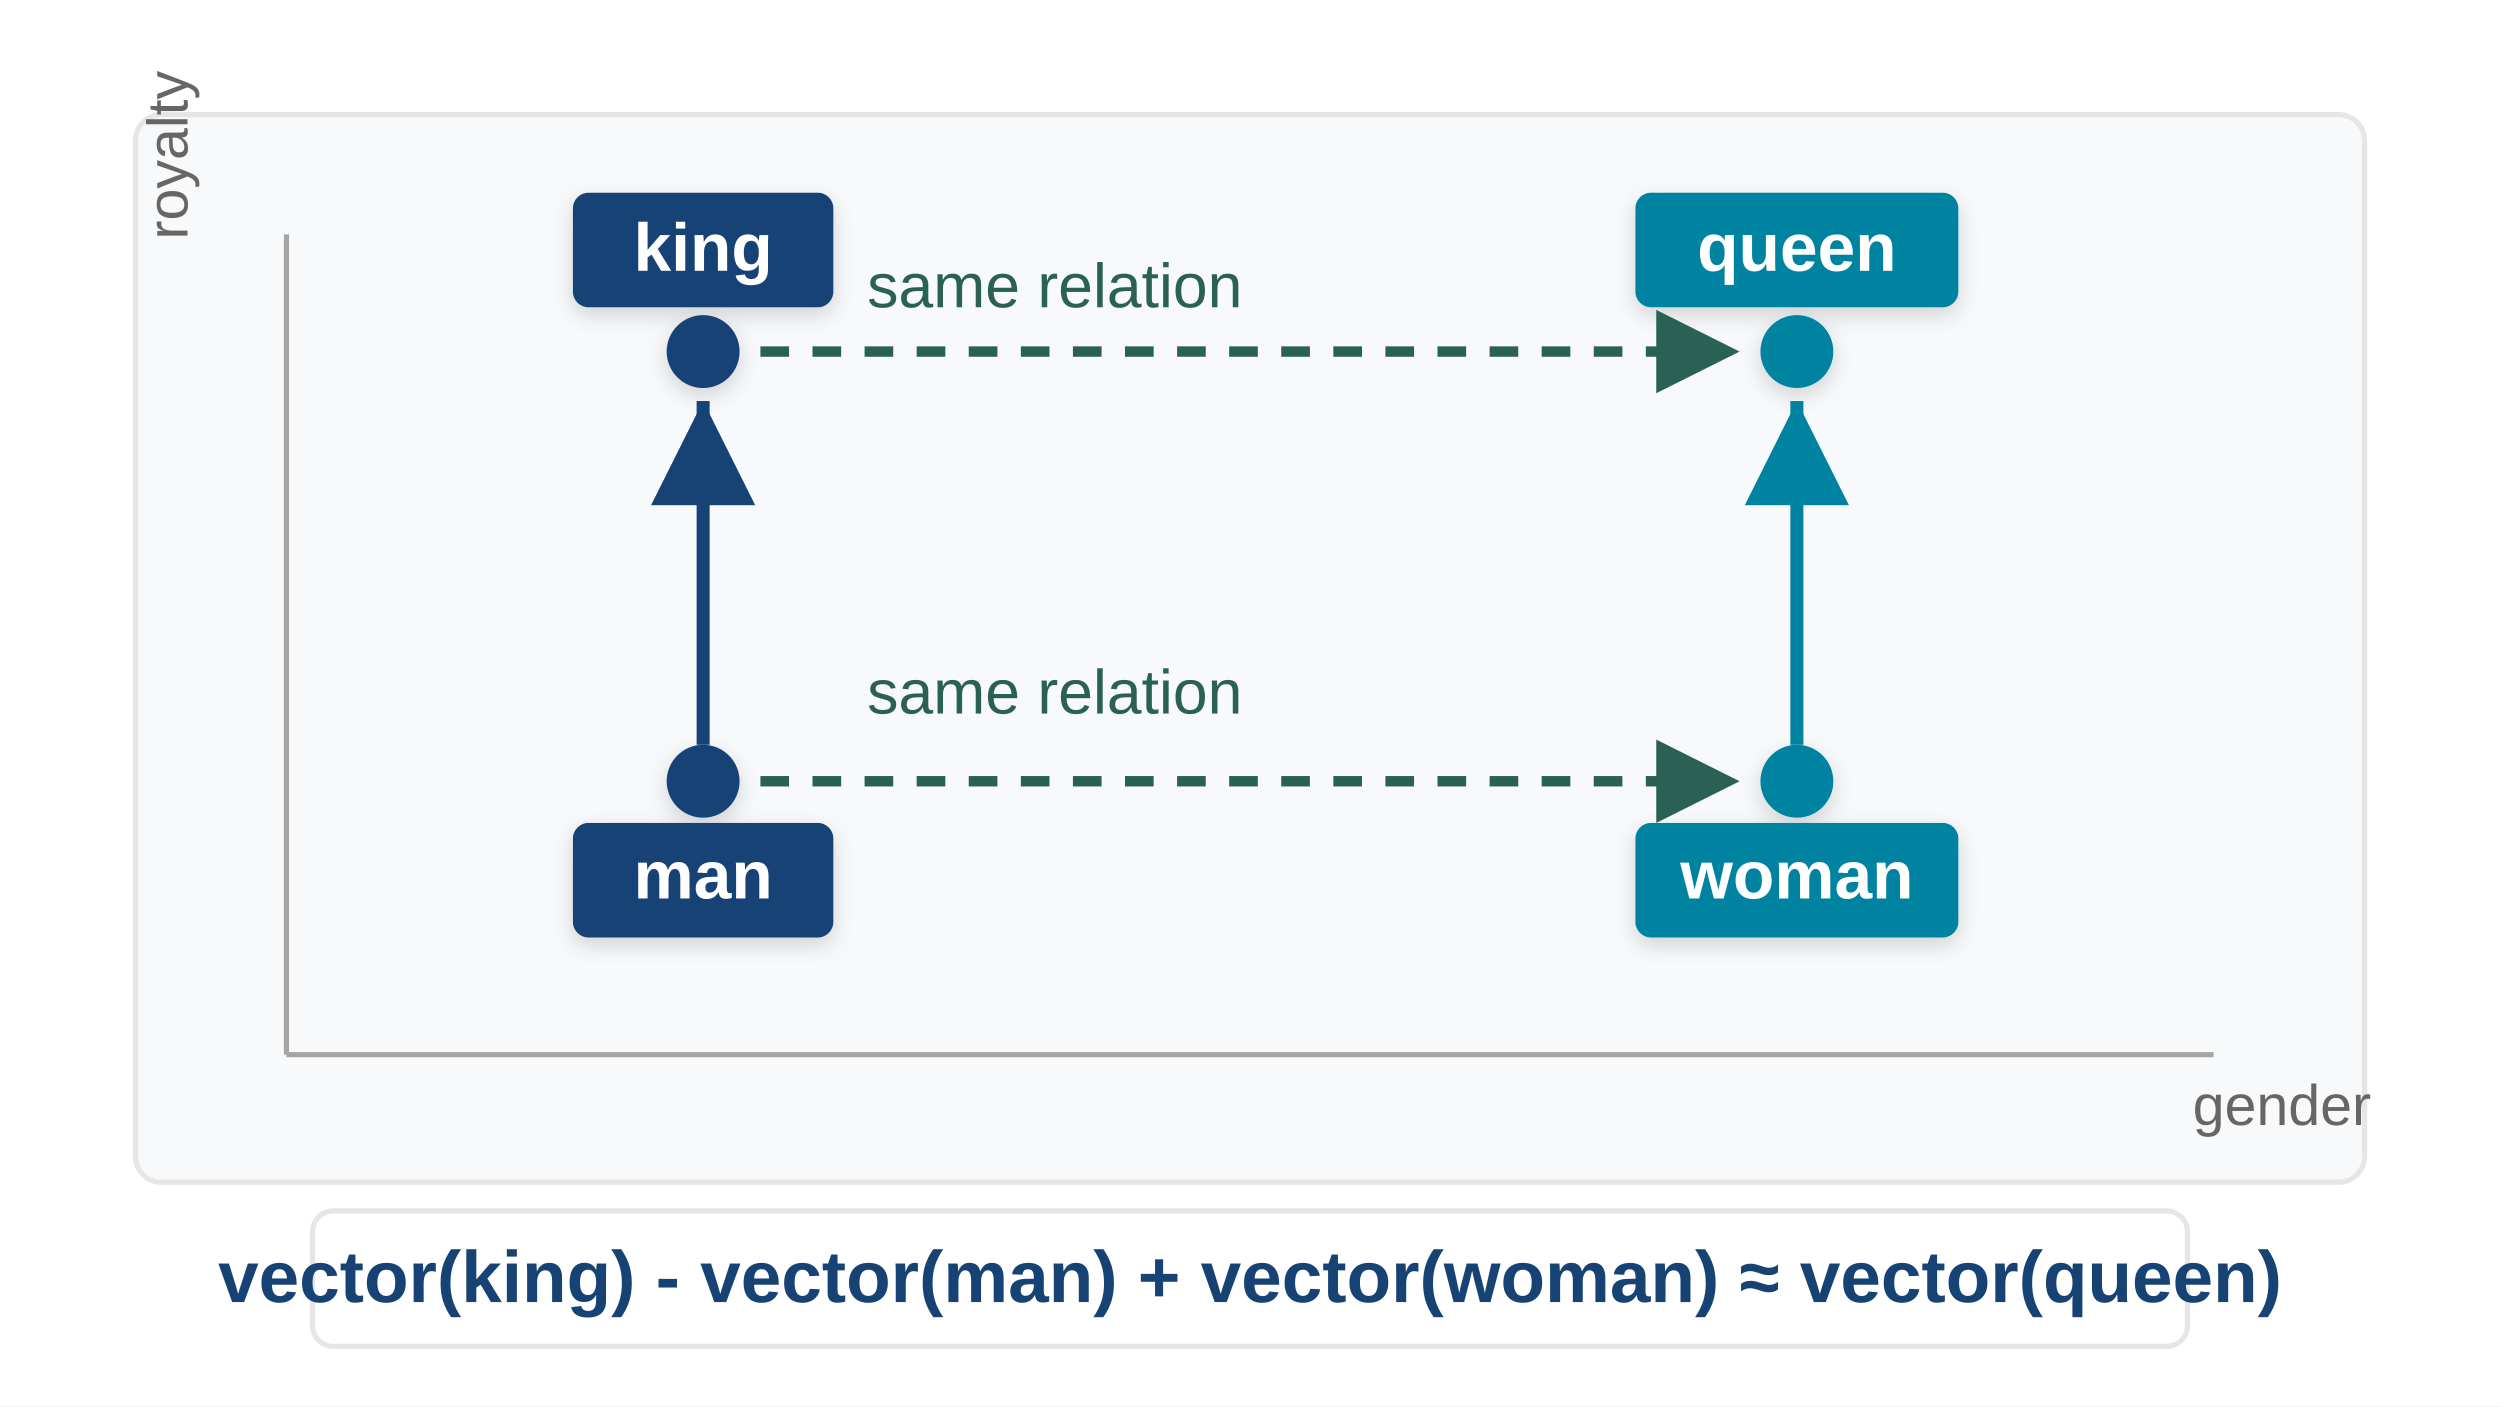
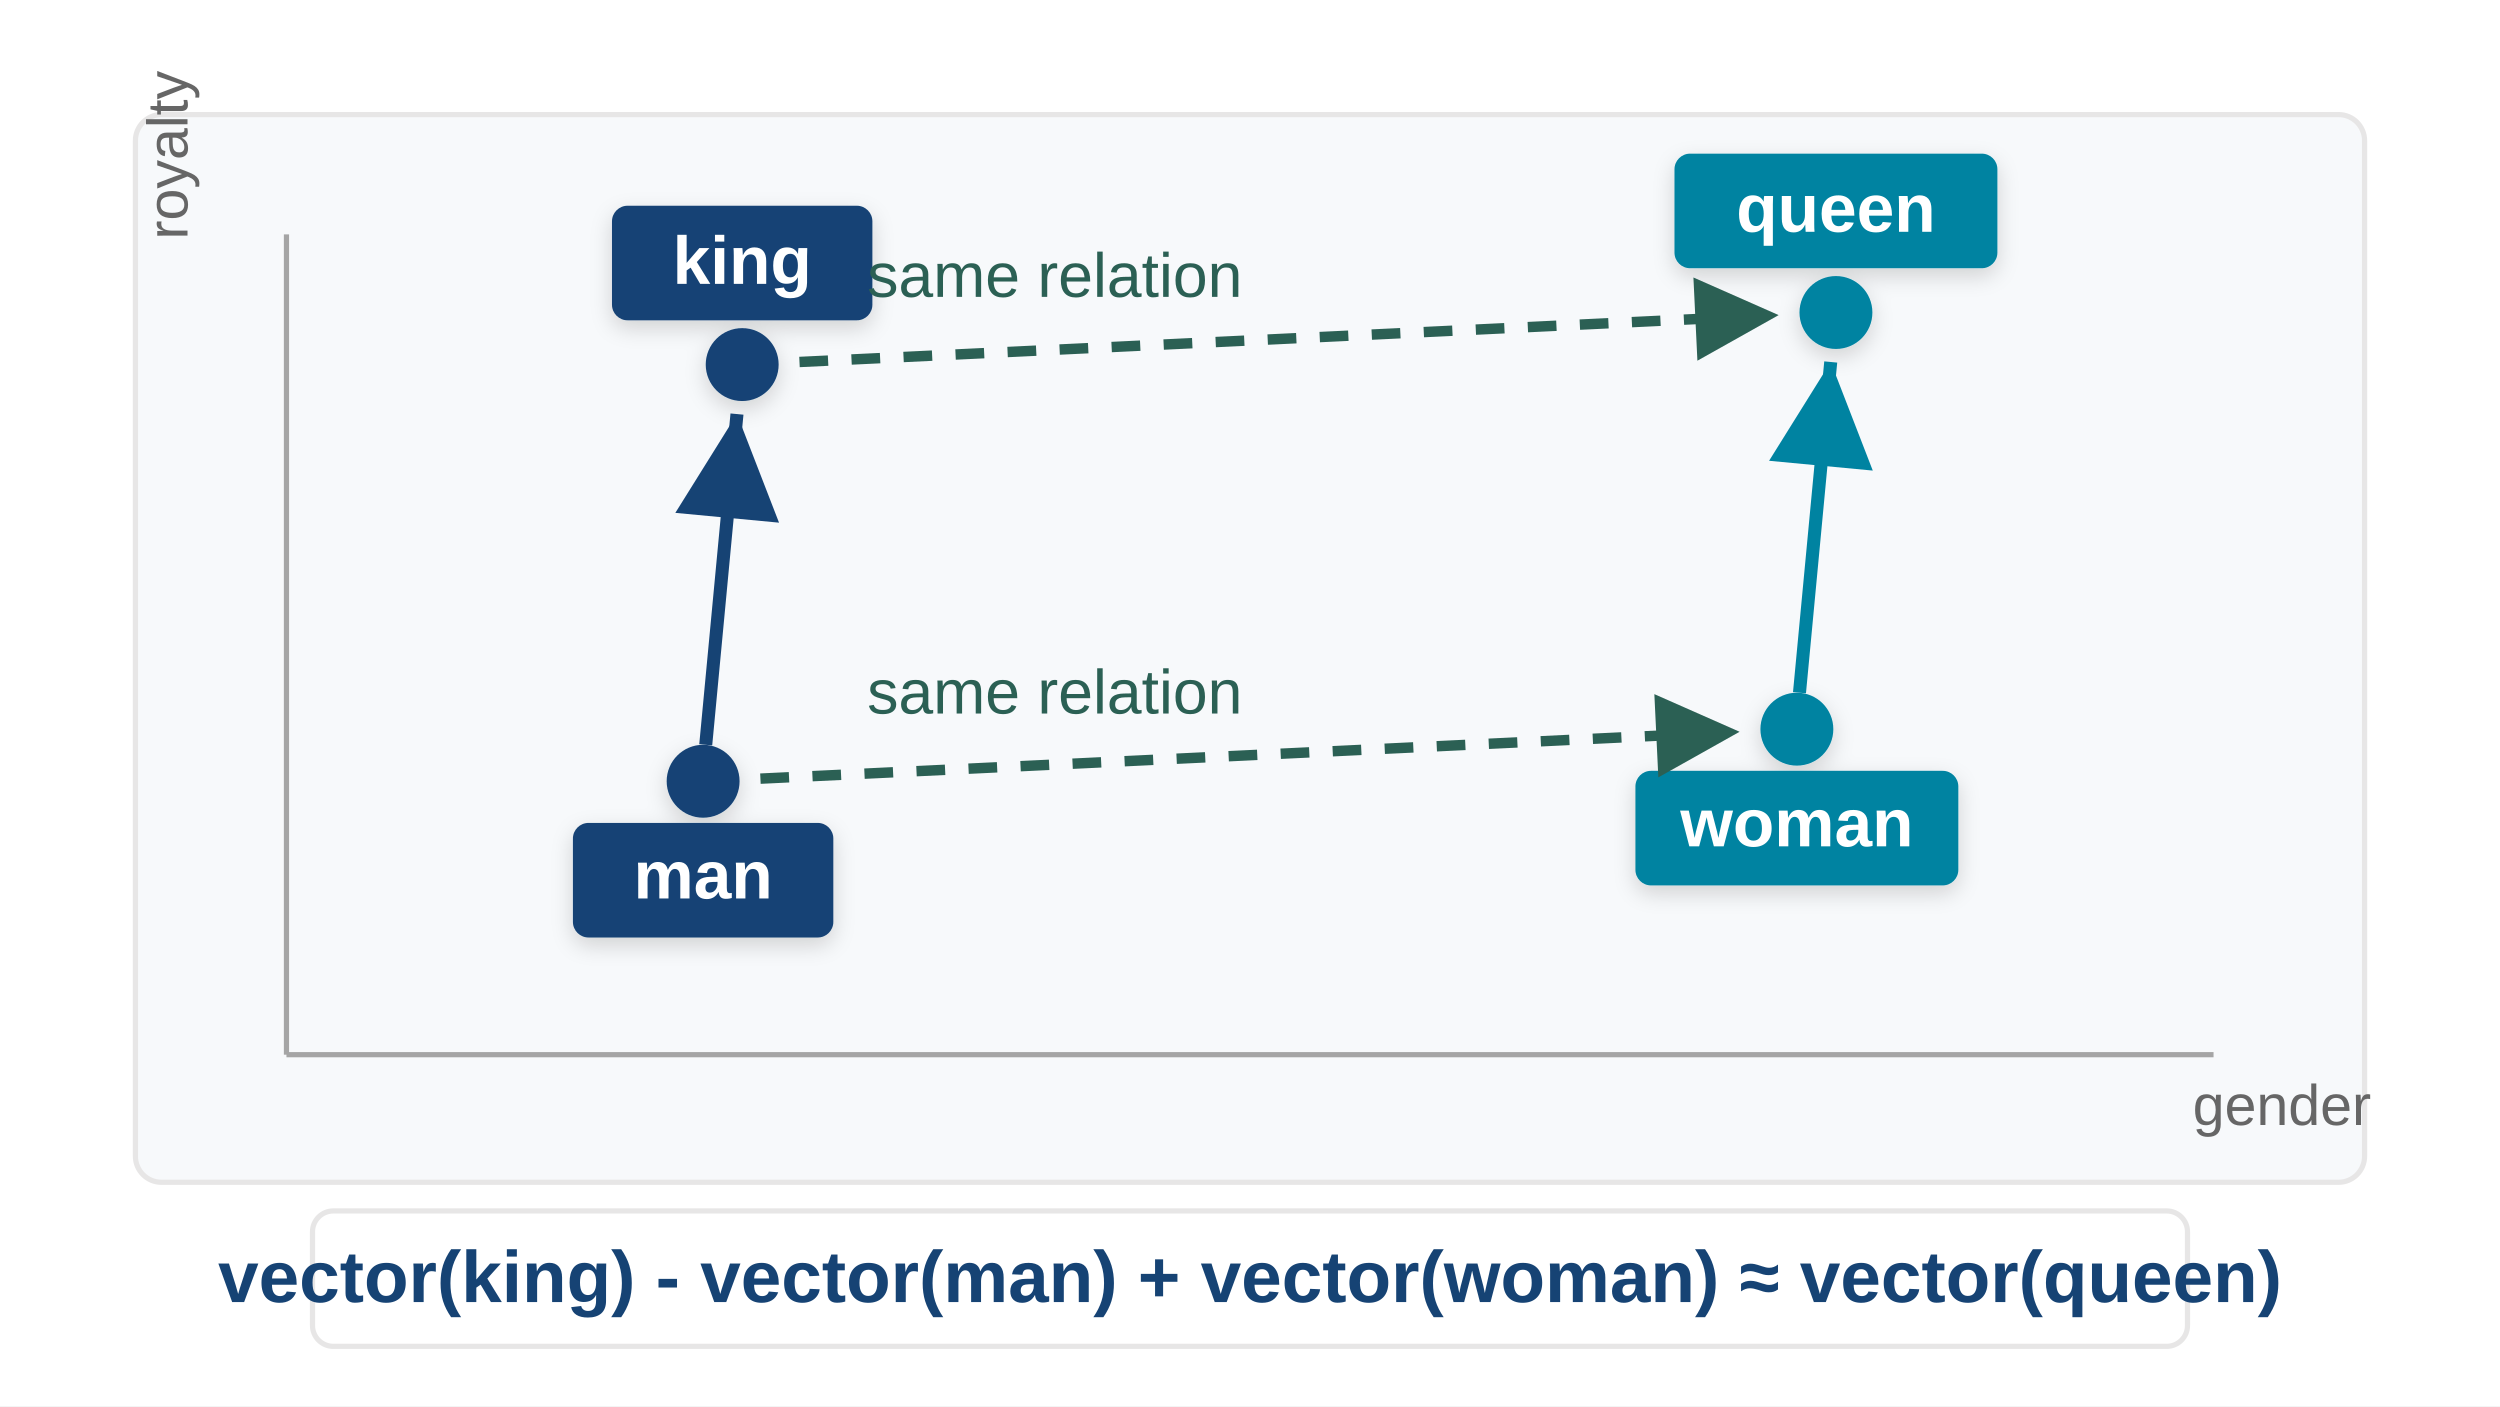
<svg xmlns="http://www.w3.org/2000/svg" viewBox="0 0 960 540" role="img" aria-labelledby="title desc">
  <defs>
    <marker id="arrow-blue" markerWidth="12" markerHeight="12" refX="10" refY="6" orient="auto">
      <path d="M2,2 L10,6 L2,10 Z" fill="#164374" />
    </marker>
    <marker id="arrow-teal" markerWidth="12" markerHeight="12" refX="10" refY="6" orient="auto">
      <path d="M2,2 L10,6 L2,10 Z" fill="#0083A1" />
    </marker>
    <marker id="arrow-green" markerWidth="12" markerHeight="12" refX="10" refY="6" orient="auto">
      <path d="M2,2 L10,6 L2,10 Z" fill="#2B6054" />
    </marker>
    <filter id="soft-shadow" x="-20%" y="-20%" width="140%" height="140%">
      <feDropShadow dx="0" dy="3" stdDeviation="4" flood-color="#000000" flood-opacity="0.16" />
    </filter>
  </defs>
  <rect width="960" height="540" fill="#ffffff" />
  <rect x="52" y="44" width="856" height="410" rx="10" fill="#f7f9fb" stroke="#E7E6E6" stroke-width="2" />
  <line x1="110" y1="405" x2="850" y2="405" stroke="#A5A5A5" stroke-width="2" />
  <line x1="110" y1="405" x2="110" y2="90" stroke="#A5A5A5" stroke-width="2" />
  <text x="842" y="432" font-family="Arial, Helvetica, sans-serif" font-size="22" fill="#666666">gender</text>
  <text x="72" y="92" font-family="Arial, Helvetica, sans-serif" font-size="22" fill="#666666" transform="rotate(-90 72 92)">royalty</text>
  <g filter="url(#soft-shadow)">
    <circle cx="270" cy="300" r="14" fill="#164374" />
    <rect x="220" y="316" width="100" height="44" rx="6" fill="#164374" />
    <text x="270" y="345" text-anchor="middle" font-family="Arial, Helvetica, sans-serif" font-size="26" font-weight="700" fill="#ffffff">man</text>
-     <circle cx="690" cy="300" r="14" fill="#0083A1" />
-     <rect x="628" y="316" width="124" height="44" rx="6" fill="#0083A1" />
-     <text x="690" y="345" text-anchor="middle" font-family="Arial, Helvetica, sans-serif" font-size="26" font-weight="700" fill="#ffffff">woman</text>
-     <circle cx="270" cy="135" r="14" fill="#164374" />
-     <rect x="220" y="74" width="100" height="44" rx="6" fill="#164374" />
-     <text x="270" y="104" text-anchor="middle" font-family="Arial, Helvetica, sans-serif" font-size="26" font-weight="700" fill="#ffffff">king</text>
-     <circle cx="690" cy="135" r="14" fill="#0083A1" />
-     <rect x="628" y="74" width="124" height="44" rx="6" fill="#0083A1" />
-     <text x="690" y="104" text-anchor="middle" font-family="Arial, Helvetica, sans-serif" font-size="26" font-weight="700" fill="#ffffff">queen</text>
+     <circle cx="690" cy="280" r="14" fill="#0083A1" />
+     <rect x="628" y="296" width="124" height="44" rx="6" fill="#0083A1" />
+     <text x="690" y="325" text-anchor="middle" font-family="Arial, Helvetica, sans-serif" font-size="26" font-weight="700" fill="#ffffff">woman</text>
+     <circle cx="285" cy="140" r="14" fill="#164374" />
+     <rect x="235" y="79" width="100" height="44" rx="6" fill="#164374" />
+     <text x="285" y="109" text-anchor="middle" font-family="Arial, Helvetica, sans-serif" font-size="26" font-weight="700" fill="#ffffff">king</text>
+     <circle cx="705" cy="120" r="14" fill="#0083A1" />
+     <rect x="643" y="59" width="124" height="44" rx="6" fill="#0083A1" />
+     <text x="705" y="89" text-anchor="middle" font-family="Arial, Helvetica, sans-serif" font-size="26" font-weight="700" fill="#ffffff">queen</text>
  </g>
-   <line x1="270" y1="286" x2="270" y2="154" stroke="#164374" stroke-width="5" marker-end="url(#arrow-blue)" />
-   <line x1="690" y1="286" x2="690" y2="154" stroke="#0083A1" stroke-width="5" marker-end="url(#arrow-teal)" />
-   <line x1="292" y1="300" x2="668" y2="300" stroke="#2B6054" stroke-width="4" stroke-dasharray="11 9" marker-end="url(#arrow-green)" />
-   <line x1="292" y1="135" x2="668" y2="135" stroke="#2B6054" stroke-width="4" stroke-dasharray="11 9" marker-end="url(#arrow-green)" />
+   <line x1="271" y1="286" x2="283" y2="159" stroke="#164374" stroke-width="5" marker-end="url(#arrow-blue)" />
+   <line x1="691" y1="266" x2="703" y2="139" stroke="#0083A1" stroke-width="5" marker-end="url(#arrow-teal)" />
+   <line x1="292" y1="299" x2="668" y2="281" stroke="#2B6054" stroke-width="4" stroke-dasharray="11 9" marker-end="url(#arrow-green)" />
+   <line x1="307" y1="139" x2="683" y2="121" stroke="#2B6054" stroke-width="4" stroke-dasharray="11 9" marker-end="url(#arrow-green)" />
  <text x="333" y="274" font-family="Arial, Helvetica, sans-serif" font-size="24" fill="#2B6054">same relation</text>
-   <text x="333" y="118" font-family="Arial, Helvetica, sans-serif" font-size="24" fill="#2B6054">same relation</text>
+   <text x="333" y="114" font-family="Arial, Helvetica, sans-serif" font-size="24" fill="#2B6054">same relation</text>
  <rect x="120" y="465" width="720" height="52" rx="8" fill="#ffffff" stroke="#E7E6E6" stroke-width="2" />
  <text x="480" y="500" text-anchor="middle" font-family="Arial, Helvetica, sans-serif" font-size="28" font-weight="700" fill="#164374">
    vector(king) - vector(man) + vector(woman) ≈ vector(queen)
  </text>
</svg>
